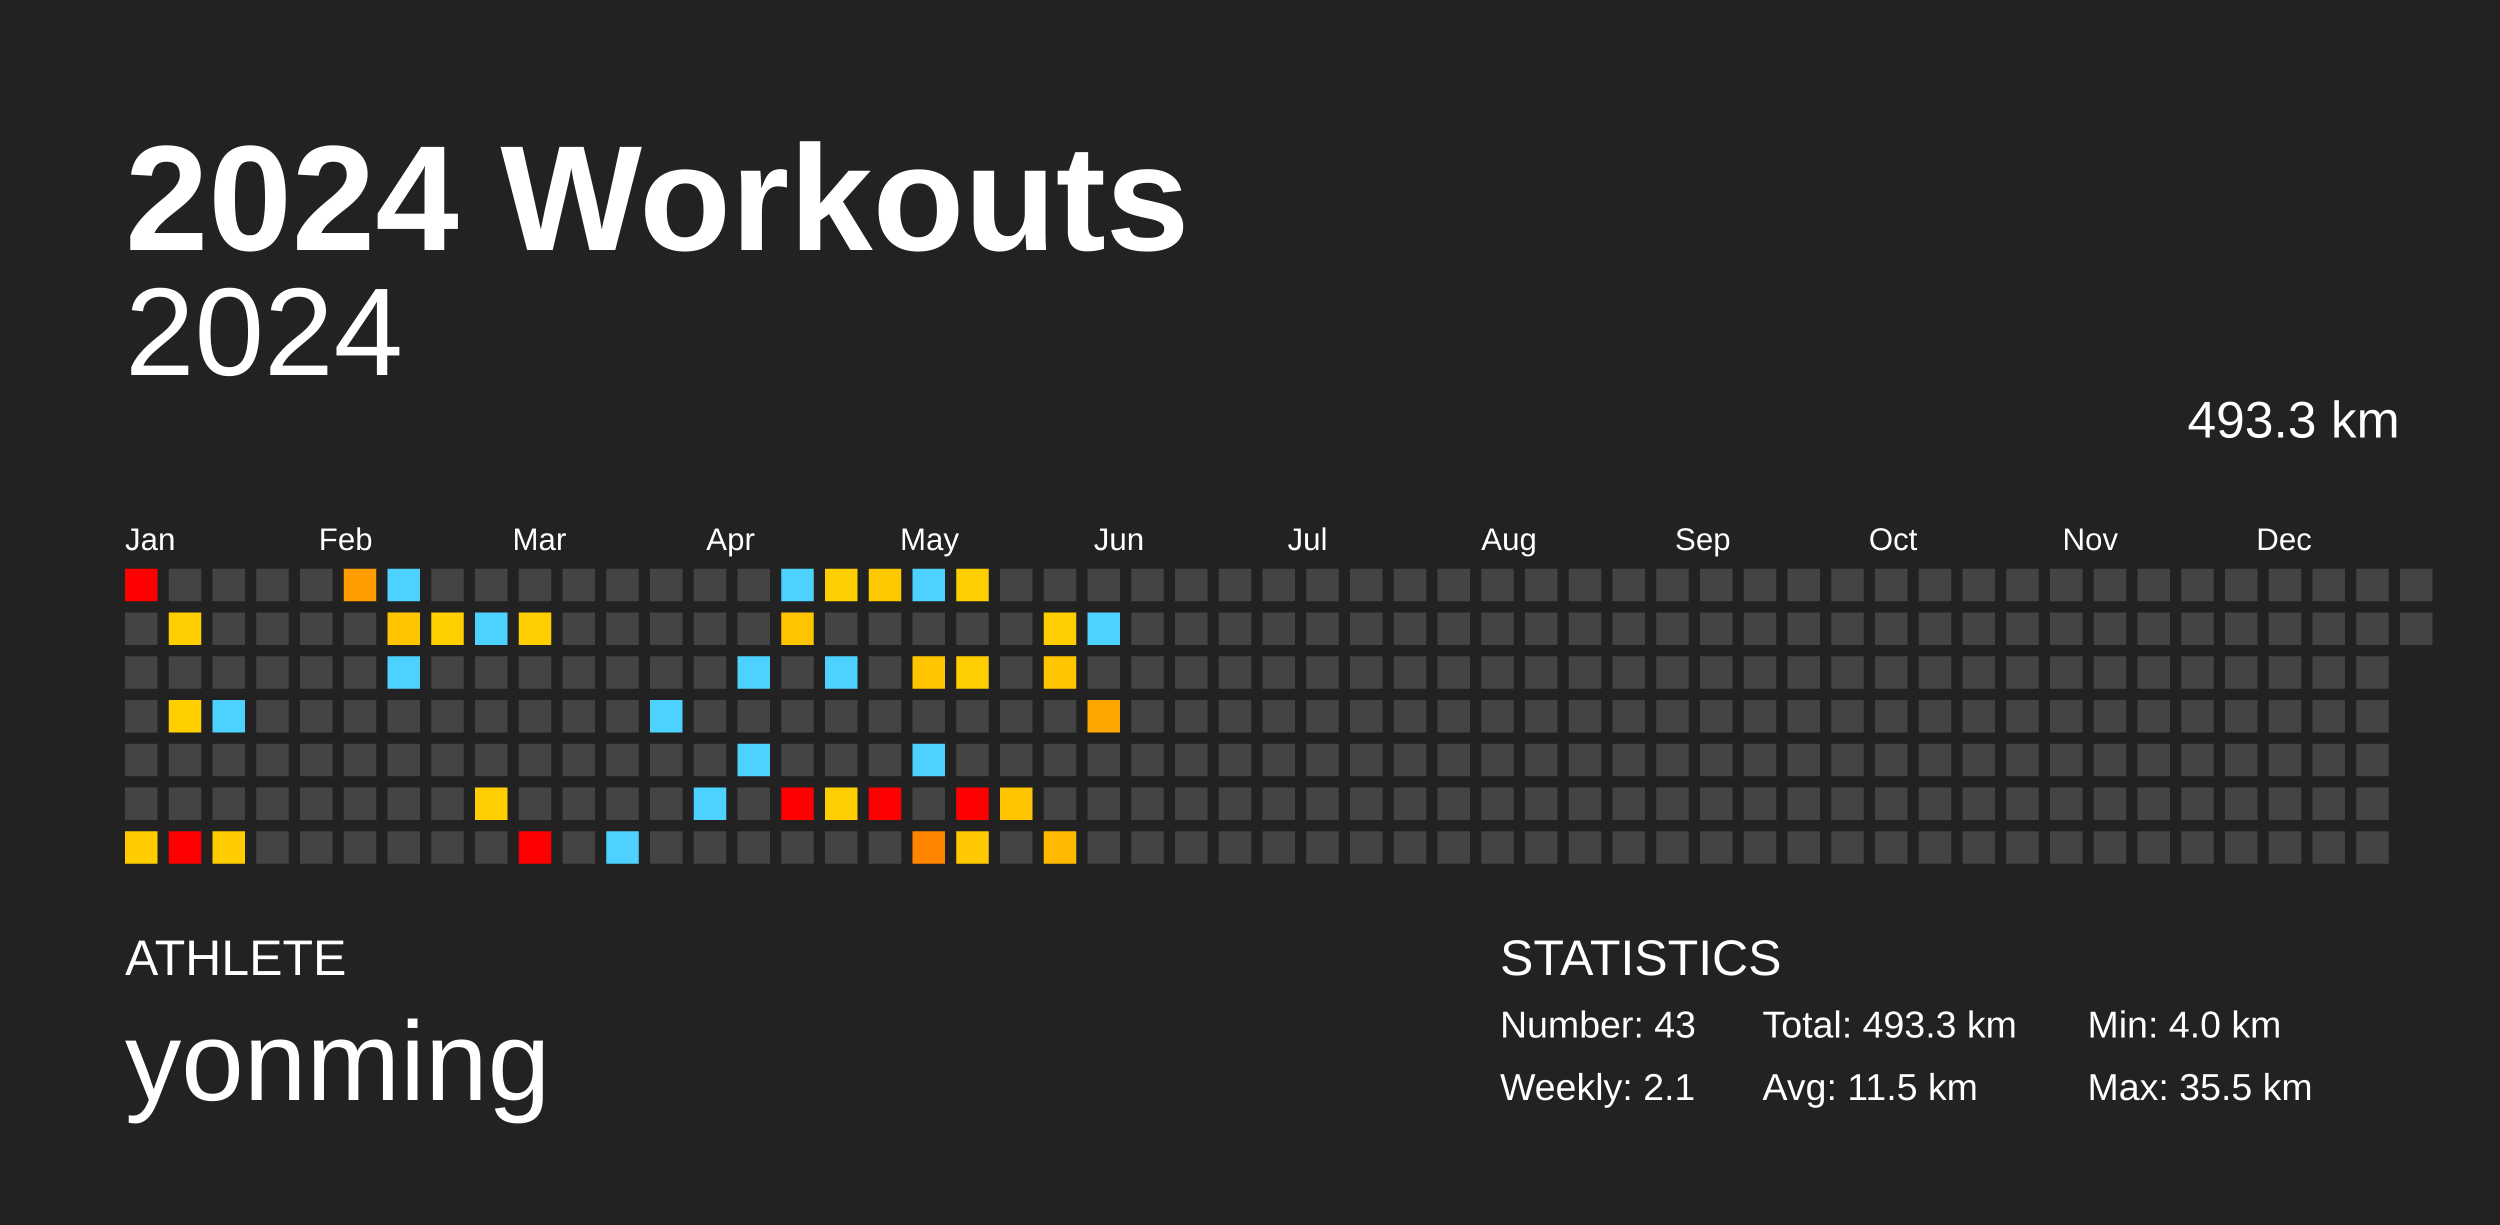
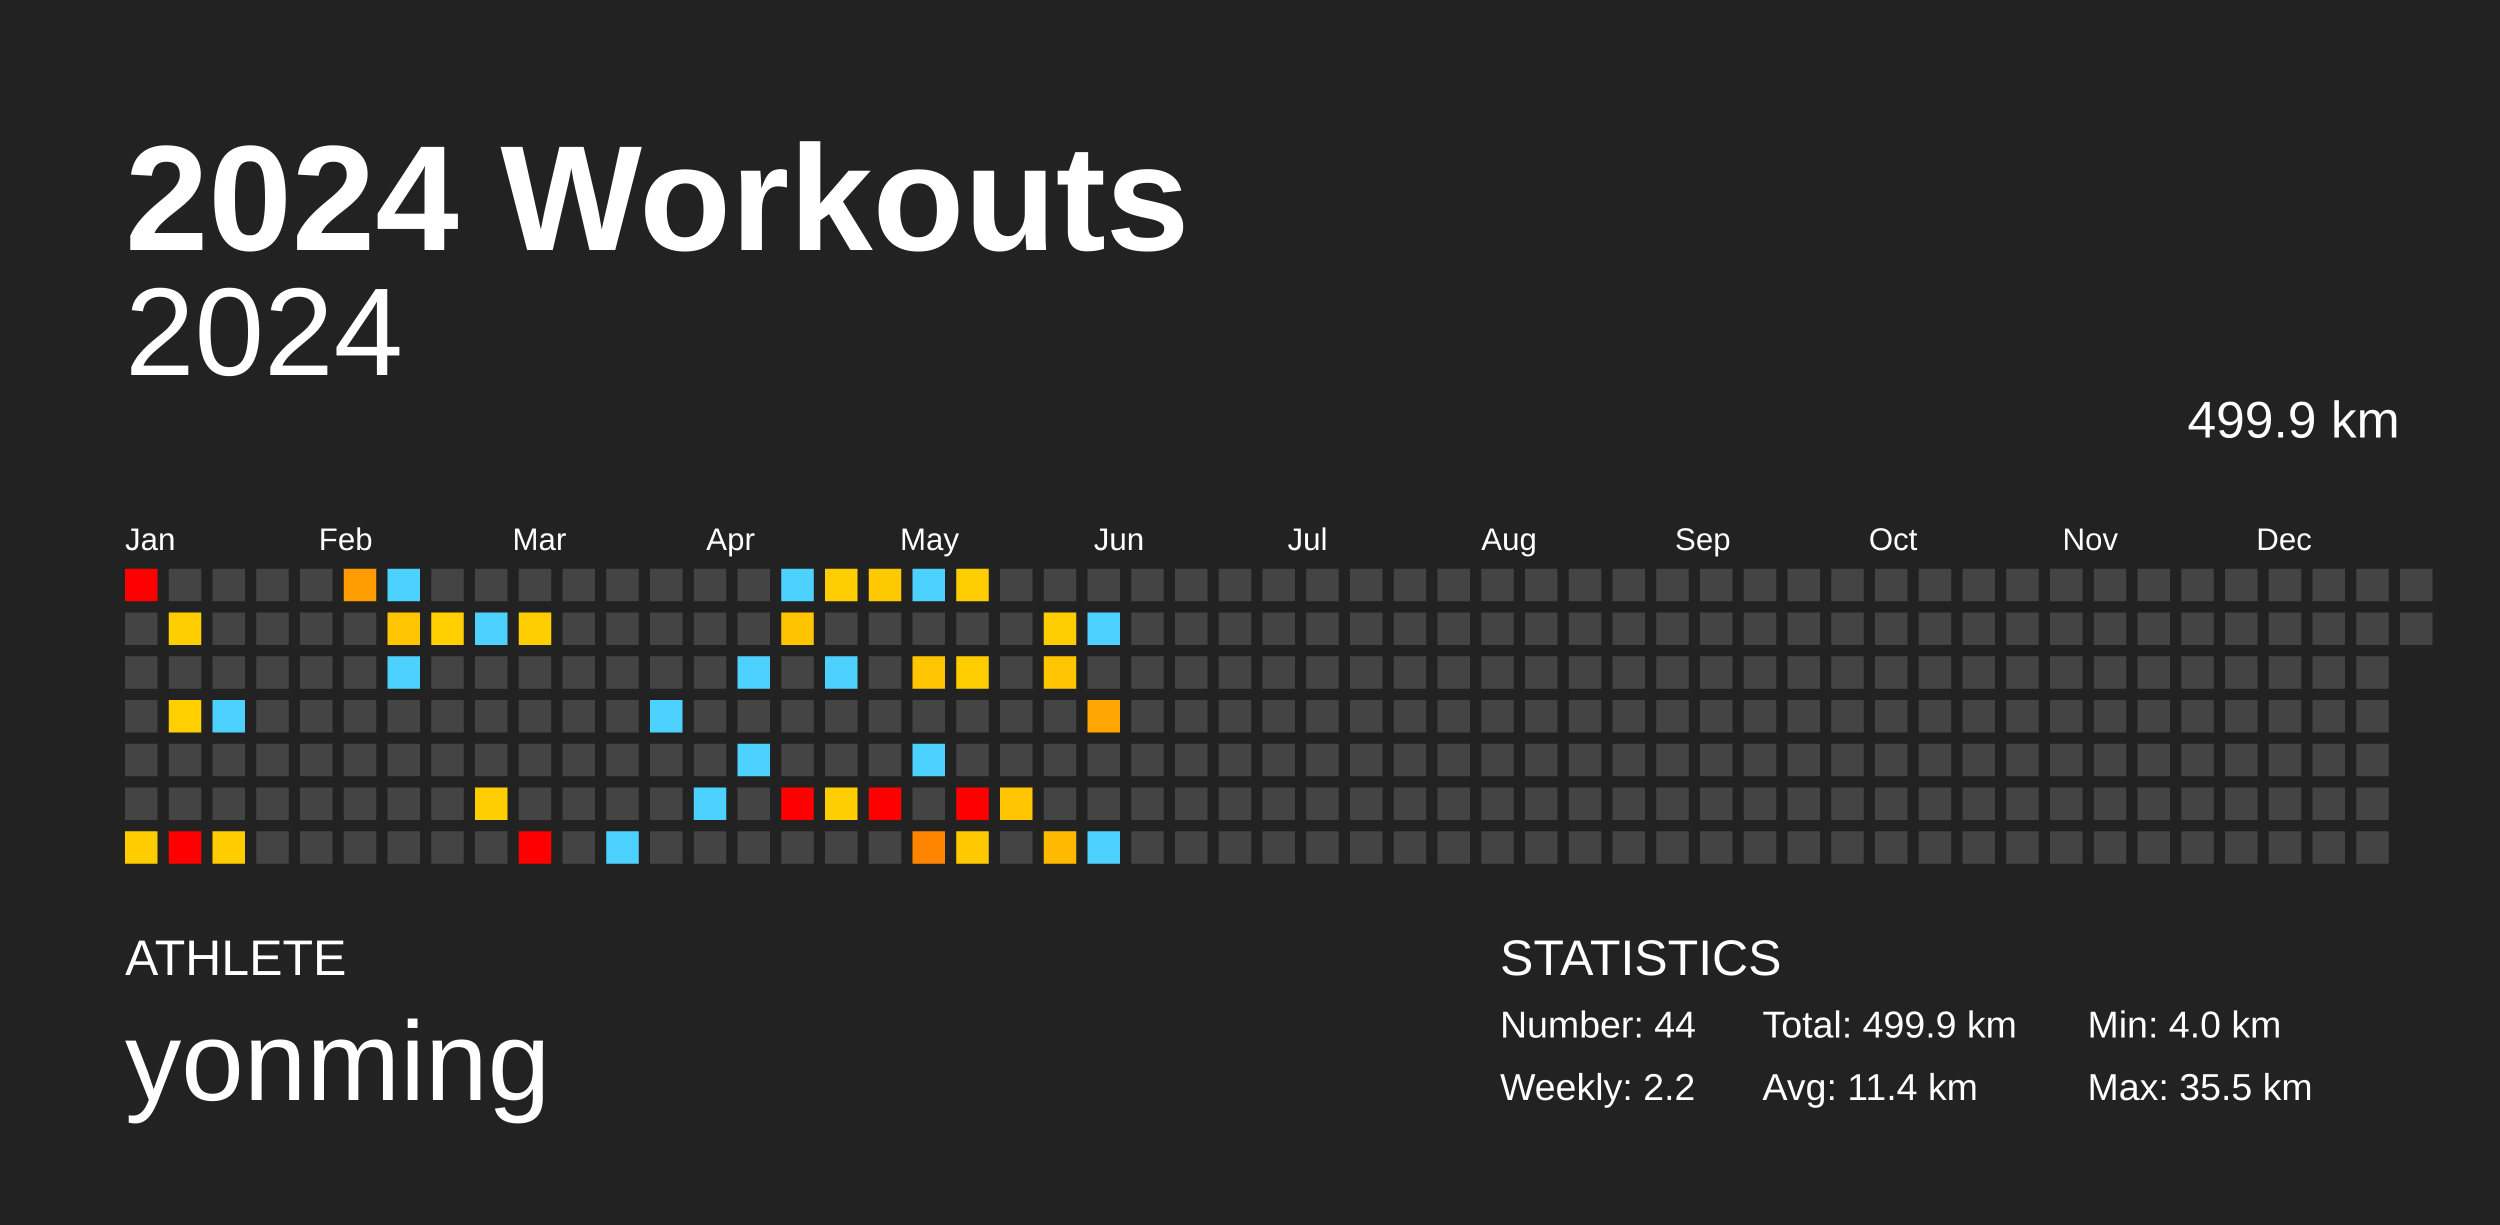
<svg xmlns="http://www.w3.org/2000/svg" baseProfile="full" height="98mm" version="1.1" viewBox="0,0,200,98" width="200mm">
  <defs />
  <rect fill="#222222" height="98" width="200" x="0" y="0" />
  <text fill="#FFFFFF" style="font-size:12px; font-family:Arial; font-weight:bold;" x="10" y="20">2024 Workouts</text>
  <text fill="#FFFFFF" style="font-size:4px; font-family:Arial" x="10" y="78">ATHLETE</text>
  <text fill="#FFFFFF" style="font-size:9px; font-family:Arial" x="10" y="88">yonming</text>
  <text fill="#FFFFFF" style="font-size:4px; font-family:Arial" x="120" y="78">STATISTICS</text>
-   <text fill="#FFFFFF" style="font-size:3px; font-family:Arial" x="120" y="83">Number: 43</text>
-   <text fill="#FFFFFF" style="font-size:3px; font-family:Arial" x="120" y="88">Weekly: 2.1</text>
-   <text fill="#FFFFFF" style="font-size:3px; font-family:Arial" x="141" y="83">Total: 493.3 km</text>
-   <text fill="#FFFFFF" style="font-size:3px; font-family:Arial" x="141" y="88">Avg: 11.5 km</text>
+   <text fill="#FFFFFF" style="font-size:3px; font-family:Arial" x="120" y="83">Number: 44</text>
+   <text fill="#FFFFFF" style="font-size:3px; font-family:Arial" x="120" y="88">Weekly: 2.2</text>
+   <text fill="#FFFFFF" style="font-size:3px; font-family:Arial" x="141" y="83">Total: 499.9 km</text>
+   <text fill="#FFFFFF" style="font-size:3px; font-family:Arial" x="141" y="88">Avg: 11.4 km</text>
  <text fill="#FFFFFF" style="font-size:3px; font-family:Arial" x="167" y="83">Min: 4.0 km</text>
  <text fill="#FFFFFF" style="font-size:3px; font-family:Arial" x="167" y="88">Max: 35.5 km</text>
  <text alignment-baseline="hanging" fill="#FFFFFF" style="font-size:10.0px; font-family:Arial;" x="10" y="30">2024</text>
-   <text alignment-baseline="hanging" fill="#FFFFFF" style="font-size:4.125px; font-family:Arial;" x="175" y="35">493.3 km</text>
+   <text alignment-baseline="hanging" fill="#FFFFFF" style="font-size:4.125px; font-family:Arial;" x="175" y="35">499.9 km</text>
  <text fill="#FFFFFF" style="font-size:2.5px; font-family:Arial" x="10.0" y="44">Jan</text>
  <text fill="#FFFFFF" style="font-size:2.5px; font-family:Arial" x="25.5" y="44">Feb</text>
  <text fill="#FFFFFF" style="font-size:2.5px; font-family:Arial" x="41.0" y="44">Mar</text>
  <text fill="#FFFFFF" style="font-size:2.5px; font-family:Arial" x="56.5" y="44">Apr</text>
  <text fill="#FFFFFF" style="font-size:2.5px; font-family:Arial" x="72.0" y="44">May</text>
  <text fill="#FFFFFF" style="font-size:2.5px; font-family:Arial" x="87.5" y="44">Jun</text>
  <text fill="#FFFFFF" style="font-size:2.5px; font-family:Arial" x="103.0" y="44">Jul</text>
  <text fill="#FFFFFF" style="font-size:2.5px; font-family:Arial" x="118.5" y="44">Aug</text>
  <text fill="#FFFFFF" style="font-size:2.5px; font-family:Arial" x="134.0" y="44">Sep</text>
  <text fill="#FFFFFF" style="font-size:2.5px; font-family:Arial" x="149.5" y="44">Oct</text>
  <text fill="#FFFFFF" style="font-size:2.5px; font-family:Arial" x="165.0" y="44">Nov</text>
  <text fill="#FFFFFF" style="font-size:2.5px; font-family:Arial" x="180.5" y="44">Dec</text>
  <rect fill="red" height="2.6" width="2.6" x="10.0" y="45.5" />
  <rect fill="#444444" height="2.6" width="2.6" x="10.0" y="49.0" />
  <rect fill="#444444" height="2.6" width="2.6" x="10.0" y="52.5" />
  <rect fill="#444444" height="2.6" width="2.6" x="10.0" y="56.0" />
  <rect fill="#444444" height="2.6" width="2.6" x="10.0" y="59.5" />
  <rect fill="#444444" height="2.6" width="2.6" x="10.0" y="63.0" />
  <rect fill="#ffcc00" height="2.6" width="2.6" x="10.0" y="66.5" />
  <rect fill="#444444" height="2.6" width="2.6" x="13.5" y="45.5" />
  <rect fill="#ffce00" height="2.6" width="2.6" x="13.5" y="49.0" />
  <rect fill="#444444" height="2.6" width="2.6" x="13.5" y="52.5" />
  <rect fill="#ffcf00" height="2.6" width="2.6" x="13.5" y="56.0" />
  <rect fill="#444444" height="2.6" width="2.6" x="13.5" y="59.5" />
  <rect fill="#444444" height="2.6" width="2.6" x="13.5" y="63.0" />
  <rect fill="red" height="2.6" width="2.6" x="13.5" y="66.5" />
  <rect fill="#444444" height="2.6" width="2.6" x="17.0" y="45.5" />
  <rect fill="#444444" height="2.6" width="2.6" x="17.0" y="49.0" />
  <rect fill="#444444" height="2.6" width="2.6" x="17.0" y="52.5" />
  <rect fill="#4dd2ff" height="2.6" width="2.6" x="17.0" y="56.0" />
  <rect fill="#444444" height="2.6" width="2.6" x="17.0" y="59.5" />
  <rect fill="#444444" height="2.6" width="2.6" x="17.0" y="63.0" />
  <rect fill="#ffcc00" height="2.6" width="2.6" x="17.0" y="66.5" />
  <rect fill="#444444" height="2.6" width="2.6" x="20.5" y="45.5" />
  <rect fill="#444444" height="2.6" width="2.6" x="20.5" y="49.0" />
  <rect fill="#444444" height="2.6" width="2.6" x="20.5" y="52.5" />
  <rect fill="#444444" height="2.6" width="2.6" x="20.5" y="56.0" />
  <rect fill="#444444" height="2.6" width="2.6" x="20.5" y="59.5" />
  <rect fill="#444444" height="2.6" width="2.6" x="20.5" y="63.0" />
  <rect fill="#444444" height="2.6" width="2.6" x="20.5" y="66.5" />
  <rect fill="#444444" height="2.6" width="2.6" x="24.0" y="45.5" />
  <rect fill="#444444" height="2.6" width="2.6" x="24.0" y="49.0" />
  <rect fill="#444444" height="2.6" width="2.6" x="24.0" y="52.5" />
  <rect fill="#444444" height="2.6" width="2.6" x="24.0" y="56.0" />
  <rect fill="#444444" height="2.6" width="2.6" x="24.0" y="59.5" />
  <rect fill="#444444" height="2.6" width="2.6" x="24.0" y="63.0" />
  <rect fill="#444444" height="2.6" width="2.6" x="24.0" y="66.5" />
  <rect fill="#ff9d00" height="2.6" width="2.6" x="27.5" y="45.5" />
  <rect fill="#444444" height="2.6" width="2.6" x="27.5" y="49.0" />
  <rect fill="#444444" height="2.6" width="2.6" x="27.5" y="52.5" />
  <rect fill="#444444" height="2.6" width="2.6" x="27.5" y="56.0" />
  <rect fill="#444444" height="2.6" width="2.6" x="27.5" y="59.5" />
  <rect fill="#444444" height="2.6" width="2.6" x="27.5" y="63.0" />
  <rect fill="#444444" height="2.6" width="2.6" x="27.5" y="66.5" />
  <rect fill="#4dd2ff" height="2.6" width="2.6" x="31.0" y="45.5" />
  <rect fill="#ffc600" height="2.6" width="2.6" x="31.0" y="49.0" />
  <rect fill="#4dd2ff" height="2.6" width="2.6" x="31.0" y="52.5" />
  <rect fill="#444444" height="2.6" width="2.6" x="31.0" y="56.0" />
  <rect fill="#444444" height="2.6" width="2.6" x="31.0" y="59.5" />
  <rect fill="#444444" height="2.6" width="2.6" x="31.0" y="63.0" />
  <rect fill="#444444" height="2.6" width="2.6" x="31.0" y="66.5" />
  <rect fill="#444444" height="2.6" width="2.6" x="34.5" y="45.5" />
  <rect fill="#ffcf00" height="2.6" width="2.6" x="34.5" y="49.0" />
  <rect fill="#444444" height="2.6" width="2.6" x="34.5" y="52.5" />
  <rect fill="#444444" height="2.6" width="2.6" x="34.5" y="56.0" />
  <rect fill="#444444" height="2.6" width="2.6" x="34.5" y="59.5" />
  <rect fill="#444444" height="2.6" width="2.6" x="34.5" y="63.0" />
  <rect fill="#444444" height="2.6" width="2.6" x="34.5" y="66.5" />
  <rect fill="#444444" height="2.6" width="2.6" x="38.0" y="45.5" />
  <rect fill="#4dd2ff" height="2.6" width="2.6" x="38.0" y="49.0" />
  <rect fill="#444444" height="2.6" width="2.6" x="38.0" y="52.5" />
  <rect fill="#444444" height="2.6" width="2.6" x="38.0" y="56.0" />
  <rect fill="#444444" height="2.6" width="2.6" x="38.0" y="59.5" />
  <rect fill="#ffce00" height="2.6" width="2.6" x="38.0" y="63.0" />
  <rect fill="#444444" height="2.6" width="2.6" x="38.0" y="66.5" />
  <rect fill="#444444" height="2.6" width="2.6" x="41.5" y="45.5" />
  <rect fill="#ffce00" height="2.6" width="2.6" x="41.5" y="49.0" />
  <rect fill="#444444" height="2.6" width="2.6" x="41.5" y="52.5" />
  <rect fill="#444444" height="2.6" width="2.6" x="41.5" y="56.0" />
  <rect fill="#444444" height="2.6" width="2.6" x="41.5" y="59.5" />
  <rect fill="#444444" height="2.6" width="2.6" x="41.5" y="63.0" />
  <rect fill="red" height="2.6" width="2.6" x="41.5" y="66.5" />
  <rect fill="#444444" height="2.6" width="2.6" x="45.0" y="45.5" />
  <rect fill="#444444" height="2.6" width="2.6" x="45.0" y="49.0" />
  <rect fill="#444444" height="2.6" width="2.6" x="45.0" y="52.5" />
  <rect fill="#444444" height="2.6" width="2.6" x="45.0" y="56.0" />
  <rect fill="#444444" height="2.6" width="2.6" x="45.0" y="59.5" />
  <rect fill="#444444" height="2.6" width="2.6" x="45.0" y="63.0" />
  <rect fill="#444444" height="2.6" width="2.6" x="45.0" y="66.5" />
  <rect fill="#444444" height="2.6" width="2.6" x="48.5" y="45.5" />
  <rect fill="#444444" height="2.6" width="2.6" x="48.5" y="49.0" />
  <rect fill="#444444" height="2.6" width="2.6" x="48.5" y="52.5" />
  <rect fill="#444444" height="2.6" width="2.6" x="48.5" y="56.0" />
  <rect fill="#444444" height="2.6" width="2.6" x="48.5" y="59.5" />
  <rect fill="#444444" height="2.6" width="2.6" x="48.5" y="63.0" />
  <rect fill="#4dd2ff" height="2.6" width="2.6" x="48.5" y="66.5" />
  <rect fill="#444444" height="2.6" width="2.6" x="52.0" y="45.5" />
  <rect fill="#444444" height="2.6" width="2.6" x="52.0" y="49.0" />
  <rect fill="#444444" height="2.6" width="2.6" x="52.0" y="52.5" />
  <rect fill="#4dd2ff" height="2.6" width="2.6" x="52.0" y="56.0" />
  <rect fill="#444444" height="2.6" width="2.6" x="52.0" y="59.5" />
  <rect fill="#444444" height="2.6" width="2.6" x="52.0" y="63.0" />
  <rect fill="#444444" height="2.6" width="2.6" x="52.0" y="66.5" />
  <rect fill="#444444" height="2.6" width="2.6" x="55.5" y="45.5" />
  <rect fill="#444444" height="2.6" width="2.6" x="55.5" y="49.0" />
  <rect fill="#444444" height="2.6" width="2.6" x="55.5" y="52.5" />
  <rect fill="#444444" height="2.6" width="2.6" x="55.5" y="56.0" />
  <rect fill="#444444" height="2.6" width="2.6" x="55.5" y="59.5" />
  <rect fill="#4dd2ff" height="2.6" width="2.6" x="55.5" y="63.0" />
  <rect fill="#444444" height="2.6" width="2.6" x="55.5" y="66.5" />
  <rect fill="#444444" height="2.6" width="2.6" x="59.0" y="45.5" />
  <rect fill="#444444" height="2.6" width="2.6" x="59.0" y="49.0" />
  <rect fill="#4dd2ff" height="2.6" width="2.6" x="59.0" y="52.5" />
  <rect fill="#444444" height="2.6" width="2.6" x="59.0" y="56.0" />
  <rect fill="#4dd2ff" height="2.6" width="2.6" x="59.0" y="59.5" />
  <rect fill="#444444" height="2.6" width="2.6" x="59.0" y="63.0" />
  <rect fill="#444444" height="2.6" width="2.6" x="59.0" y="66.5" />
  <rect fill="#4dd2ff" height="2.6" width="2.6" x="62.5" y="45.5" />
  <rect fill="#ffc400" height="2.6" width="2.6" x="62.5" y="49.0" />
  <rect fill="#444444" height="2.6" width="2.6" x="62.5" y="52.5" />
  <rect fill="#444444" height="2.6" width="2.6" x="62.5" y="56.0" />
  <rect fill="#444444" height="2.6" width="2.6" x="62.5" y="59.5" />
  <rect fill="red" height="2.6" width="2.6" x="62.5" y="63.0" />
  <rect fill="#444444" height="2.6" width="2.6" x="62.5" y="66.5" />
  <rect fill="#ffce00" height="2.6" width="2.6" x="66.0" y="45.5" />
  <rect fill="#444444" height="2.6" width="2.6" x="66.0" y="49.0" />
  <rect fill="#4dd2ff" height="2.6" width="2.6" x="66.0" y="52.5" />
  <rect fill="#444444" height="2.6" width="2.6" x="66.0" y="56.0" />
  <rect fill="#444444" height="2.6" width="2.6" x="66.0" y="59.5" />
  <rect fill="#ffce00" height="2.6" width="2.6" x="66.0" y="63.0" />
  <rect fill="#444444" height="2.6" width="2.6" x="66.0" y="66.5" />
  <rect fill="#ffc900" height="2.6" width="2.6" x="69.5" y="45.5" />
  <rect fill="#444444" height="2.6" width="2.6" x="69.5" y="49.0" />
  <rect fill="#444444" height="2.6" width="2.6" x="69.5" y="52.5" />
  <rect fill="#444444" height="2.6" width="2.6" x="69.5" y="56.0" />
  <rect fill="#444444" height="2.6" width="2.6" x="69.5" y="59.5" />
  <rect fill="red" height="2.6" width="2.6" x="69.5" y="63.0" />
  <rect fill="#444444" height="2.6" width="2.6" x="69.5" y="66.5" />
  <rect fill="#4dd2ff" height="2.6" width="2.6" x="73.0" y="45.5" />
  <rect fill="#444444" height="2.6" width="2.6" x="73.0" y="49.0" />
  <rect fill="#ffc600" height="2.6" width="2.6" x="73.0" y="52.5" />
  <rect fill="#444444" height="2.6" width="2.6" x="73.0" y="56.0" />
  <rect fill="#4dd2ff" height="2.6" width="2.6" x="73.0" y="59.5" />
  <rect fill="#444444" height="2.6" width="2.6" x="73.0" y="63.0" />
  <rect fill="#ff8500" height="2.6" width="2.6" x="73.0" y="66.5" />
  <rect fill="#ffce00" height="2.6" width="2.6" x="76.5" y="45.5" />
  <rect fill="#444444" height="2.6" width="2.6" x="76.5" y="49.0" />
  <rect fill="#ffce00" height="2.6" width="2.6" x="76.5" y="52.5" />
  <rect fill="#444444" height="2.6" width="2.6" x="76.5" y="56.0" />
  <rect fill="#444444" height="2.6" width="2.6" x="76.5" y="59.5" />
  <rect fill="red" height="2.6" width="2.6" x="76.5" y="63.0" />
  <rect fill="#ffc800" height="2.6" width="2.6" x="76.5" y="66.5" />
  <rect fill="#444444" height="2.6" width="2.6" x="80.0" y="45.5" />
  <rect fill="#444444" height="2.6" width="2.6" x="80.0" y="49.0" />
  <rect fill="#444444" height="2.6" width="2.6" x="80.0" y="52.5" />
  <rect fill="#444444" height="2.6" width="2.6" x="80.0" y="56.0" />
  <rect fill="#444444" height="2.6" width="2.6" x="80.0" y="59.5" />
  <rect fill="#ffc500" height="2.6" width="2.6" x="80.0" y="63.0" />
  <rect fill="#444444" height="2.6" width="2.6" x="80.0" y="66.5" />
  <rect fill="#444444" height="2.6" width="2.6" x="83.5" y="45.5" />
  <rect fill="#ffce00" height="2.6" width="2.6" x="83.5" y="49.0" />
  <rect fill="#ffc600" height="2.6" width="2.6" x="83.5" y="52.5" />
  <rect fill="#444444" height="2.6" width="2.6" x="83.5" y="56.0" />
  <rect fill="#444444" height="2.6" width="2.6" x="83.5" y="59.5" />
  <rect fill="#444444" height="2.6" width="2.6" x="83.5" y="63.0" />
  <rect fill="#ffba00" height="2.6" width="2.6" x="83.5" y="66.5" />
  <rect fill="#444444" height="2.6" width="2.6" x="87.0" y="45.5" />
  <rect fill="#4dd2ff" height="2.6" width="2.6" x="87.0" y="49.0" />
  <rect fill="#444444" height="2.6" width="2.6" x="87.0" y="52.5" />
  <rect fill="#ffa600" height="2.6" width="2.6" x="87.0" y="56.0" />
  <rect fill="#444444" height="2.6" width="2.6" x="87.0" y="59.5" />
  <rect fill="#444444" height="2.6" width="2.6" x="87.0" y="63.0" />
-   <rect fill="#444444" height="2.6" width="2.6" x="87.0" y="66.5" />
+   <rect fill="#4dd2ff" height="2.6" width="2.6" x="87.0" y="66.5" />
  <rect fill="#444444" height="2.6" width="2.6" x="90.5" y="45.5" />
  <rect fill="#444444" height="2.6" width="2.6" x="90.5" y="49.0" />
  <rect fill="#444444" height="2.6" width="2.6" x="90.5" y="52.5" />
  <rect fill="#444444" height="2.6" width="2.6" x="90.5" y="56.0" />
  <rect fill="#444444" height="2.6" width="2.6" x="90.5" y="59.5" />
  <rect fill="#444444" height="2.6" width="2.6" x="90.5" y="63.0" />
  <rect fill="#444444" height="2.6" width="2.6" x="90.5" y="66.5" />
  <rect fill="#444444" height="2.6" width="2.6" x="94.0" y="45.5" />
  <rect fill="#444444" height="2.6" width="2.6" x="94.0" y="49.0" />
  <rect fill="#444444" height="2.6" width="2.6" x="94.0" y="52.5" />
  <rect fill="#444444" height="2.6" width="2.6" x="94.0" y="56.0" />
  <rect fill="#444444" height="2.6" width="2.6" x="94.0" y="59.5" />
  <rect fill="#444444" height="2.6" width="2.6" x="94.0" y="63.0" />
  <rect fill="#444444" height="2.6" width="2.6" x="94.0" y="66.5" />
  <rect fill="#444444" height="2.6" width="2.6" x="97.5" y="45.5" />
  <rect fill="#444444" height="2.6" width="2.6" x="97.5" y="49.0" />
  <rect fill="#444444" height="2.6" width="2.6" x="97.5" y="52.5" />
  <rect fill="#444444" height="2.6" width="2.6" x="97.5" y="56.0" />
  <rect fill="#444444" height="2.6" width="2.6" x="97.5" y="59.5" />
  <rect fill="#444444" height="2.6" width="2.6" x="97.5" y="63.0" />
  <rect fill="#444444" height="2.6" width="2.6" x="97.5" y="66.5" />
  <rect fill="#444444" height="2.6" width="2.6" x="101.0" y="45.5" />
  <rect fill="#444444" height="2.6" width="2.6" x="101.0" y="49.0" />
  <rect fill="#444444" height="2.6" width="2.6" x="101.0" y="52.5" />
  <rect fill="#444444" height="2.6" width="2.6" x="101.0" y="56.0" />
  <rect fill="#444444" height="2.6" width="2.6" x="101.0" y="59.5" />
  <rect fill="#444444" height="2.6" width="2.6" x="101.0" y="63.0" />
  <rect fill="#444444" height="2.6" width="2.6" x="101.0" y="66.5" />
  <rect fill="#444444" height="2.6" width="2.6" x="104.5" y="45.5" />
  <rect fill="#444444" height="2.6" width="2.6" x="104.5" y="49.0" />
  <rect fill="#444444" height="2.6" width="2.6" x="104.5" y="52.5" />
  <rect fill="#444444" height="2.6" width="2.6" x="104.5" y="56.0" />
  <rect fill="#444444" height="2.6" width="2.6" x="104.5" y="59.5" />
  <rect fill="#444444" height="2.6" width="2.6" x="104.5" y="63.0" />
  <rect fill="#444444" height="2.6" width="2.6" x="104.5" y="66.5" />
  <rect fill="#444444" height="2.6" width="2.6" x="108.0" y="45.5" />
  <rect fill="#444444" height="2.6" width="2.6" x="108.0" y="49.0" />
  <rect fill="#444444" height="2.6" width="2.6" x="108.0" y="52.5" />
  <rect fill="#444444" height="2.6" width="2.6" x="108.0" y="56.0" />
  <rect fill="#444444" height="2.6" width="2.6" x="108.0" y="59.5" />
  <rect fill="#444444" height="2.6" width="2.6" x="108.0" y="63.0" />
  <rect fill="#444444" height="2.6" width="2.6" x="108.0" y="66.5" />
  <rect fill="#444444" height="2.6" width="2.6" x="111.5" y="45.5" />
  <rect fill="#444444" height="2.6" width="2.6" x="111.5" y="49.0" />
  <rect fill="#444444" height="2.6" width="2.6" x="111.5" y="52.5" />
  <rect fill="#444444" height="2.6" width="2.6" x="111.5" y="56.0" />
  <rect fill="#444444" height="2.6" width="2.6" x="111.5" y="59.5" />
  <rect fill="#444444" height="2.6" width="2.6" x="111.5" y="63.0" />
  <rect fill="#444444" height="2.6" width="2.6" x="111.5" y="66.5" />
  <rect fill="#444444" height="2.6" width="2.6" x="115.0" y="45.5" />
  <rect fill="#444444" height="2.6" width="2.6" x="115.0" y="49.0" />
  <rect fill="#444444" height="2.6" width="2.6" x="115.0" y="52.5" />
  <rect fill="#444444" height="2.6" width="2.6" x="115.0" y="56.0" />
  <rect fill="#444444" height="2.6" width="2.6" x="115.0" y="59.5" />
  <rect fill="#444444" height="2.6" width="2.6" x="115.0" y="63.0" />
  <rect fill="#444444" height="2.6" width="2.6" x="115.0" y="66.5" />
  <rect fill="#444444" height="2.6" width="2.6" x="118.5" y="45.5" />
  <rect fill="#444444" height="2.6" width="2.6" x="118.5" y="49.0" />
  <rect fill="#444444" height="2.6" width="2.6" x="118.5" y="52.5" />
  <rect fill="#444444" height="2.6" width="2.6" x="118.5" y="56.0" />
  <rect fill="#444444" height="2.6" width="2.6" x="118.5" y="59.5" />
  <rect fill="#444444" height="2.6" width="2.6" x="118.5" y="63.0" />
  <rect fill="#444444" height="2.6" width="2.6" x="118.5" y="66.5" />
  <rect fill="#444444" height="2.6" width="2.6" x="122.0" y="45.5" />
  <rect fill="#444444" height="2.6" width="2.6" x="122.0" y="49.0" />
  <rect fill="#444444" height="2.6" width="2.6" x="122.0" y="52.5" />
  <rect fill="#444444" height="2.6" width="2.6" x="122.0" y="56.0" />
  <rect fill="#444444" height="2.6" width="2.6" x="122.0" y="59.5" />
  <rect fill="#444444" height="2.6" width="2.6" x="122.0" y="63.0" />
  <rect fill="#444444" height="2.6" width="2.6" x="122.0" y="66.5" />
  <rect fill="#444444" height="2.6" width="2.6" x="125.5" y="45.5" />
  <rect fill="#444444" height="2.6" width="2.6" x="125.5" y="49.0" />
  <rect fill="#444444" height="2.6" width="2.6" x="125.5" y="52.5" />
  <rect fill="#444444" height="2.6" width="2.6" x="125.5" y="56.0" />
  <rect fill="#444444" height="2.6" width="2.6" x="125.5" y="59.5" />
  <rect fill="#444444" height="2.6" width="2.6" x="125.5" y="63.0" />
  <rect fill="#444444" height="2.6" width="2.6" x="125.5" y="66.5" />
  <rect fill="#444444" height="2.6" width="2.6" x="129.0" y="45.5" />
  <rect fill="#444444" height="2.6" width="2.6" x="129.0" y="49.0" />
  <rect fill="#444444" height="2.6" width="2.6" x="129.0" y="52.5" />
  <rect fill="#444444" height="2.6" width="2.6" x="129.0" y="56.0" />
  <rect fill="#444444" height="2.6" width="2.6" x="129.0" y="59.5" />
  <rect fill="#444444" height="2.6" width="2.6" x="129.0" y="63.0" />
  <rect fill="#444444" height="2.6" width="2.6" x="129.0" y="66.5" />
  <rect fill="#444444" height="2.6" width="2.6" x="132.5" y="45.5" />
  <rect fill="#444444" height="2.6" width="2.6" x="132.5" y="49.0" />
  <rect fill="#444444" height="2.6" width="2.6" x="132.5" y="52.5" />
  <rect fill="#444444" height="2.6" width="2.6" x="132.5" y="56.0" />
  <rect fill="#444444" height="2.6" width="2.6" x="132.5" y="59.5" />
  <rect fill="#444444" height="2.6" width="2.6" x="132.5" y="63.0" />
  <rect fill="#444444" height="2.6" width="2.6" x="132.5" y="66.5" />
  <rect fill="#444444" height="2.6" width="2.6" x="136.0" y="45.5" />
  <rect fill="#444444" height="2.6" width="2.6" x="136.0" y="49.0" />
  <rect fill="#444444" height="2.6" width="2.6" x="136.0" y="52.5" />
  <rect fill="#444444" height="2.6" width="2.6" x="136.0" y="56.0" />
  <rect fill="#444444" height="2.6" width="2.6" x="136.0" y="59.5" />
  <rect fill="#444444" height="2.6" width="2.6" x="136.0" y="63.0" />
  <rect fill="#444444" height="2.6" width="2.6" x="136.0" y="66.5" />
  <rect fill="#444444" height="2.6" width="2.6" x="139.5" y="45.5" />
  <rect fill="#444444" height="2.6" width="2.6" x="139.5" y="49.0" />
  <rect fill="#444444" height="2.6" width="2.6" x="139.5" y="52.5" />
  <rect fill="#444444" height="2.6" width="2.6" x="139.5" y="56.0" />
  <rect fill="#444444" height="2.6" width="2.6" x="139.5" y="59.5" />
  <rect fill="#444444" height="2.6" width="2.6" x="139.5" y="63.0" />
  <rect fill="#444444" height="2.6" width="2.6" x="139.5" y="66.5" />
  <rect fill="#444444" height="2.6" width="2.6" x="143.0" y="45.5" />
  <rect fill="#444444" height="2.6" width="2.6" x="143.0" y="49.0" />
  <rect fill="#444444" height="2.6" width="2.6" x="143.0" y="52.5" />
  <rect fill="#444444" height="2.6" width="2.6" x="143.0" y="56.0" />
  <rect fill="#444444" height="2.6" width="2.6" x="143.0" y="59.5" />
  <rect fill="#444444" height="2.6" width="2.6" x="143.0" y="63.0" />
  <rect fill="#444444" height="2.6" width="2.6" x="143.0" y="66.5" />
  <rect fill="#444444" height="2.6" width="2.6" x="146.5" y="45.5" />
  <rect fill="#444444" height="2.6" width="2.6" x="146.5" y="49.0" />
  <rect fill="#444444" height="2.6" width="2.6" x="146.5" y="52.5" />
  <rect fill="#444444" height="2.6" width="2.6" x="146.5" y="56.0" />
  <rect fill="#444444" height="2.6" width="2.6" x="146.5" y="59.5" />
  <rect fill="#444444" height="2.6" width="2.6" x="146.5" y="63.0" />
  <rect fill="#444444" height="2.6" width="2.6" x="146.5" y="66.5" />
  <rect fill="#444444" height="2.6" width="2.6" x="150.0" y="45.5" />
  <rect fill="#444444" height="2.6" width="2.6" x="150.0" y="49.0" />
  <rect fill="#444444" height="2.6" width="2.6" x="150.0" y="52.5" />
  <rect fill="#444444" height="2.6" width="2.6" x="150.0" y="56.0" />
  <rect fill="#444444" height="2.6" width="2.6" x="150.0" y="59.5" />
  <rect fill="#444444" height="2.6" width="2.6" x="150.0" y="63.0" />
  <rect fill="#444444" height="2.6" width="2.6" x="150.0" y="66.5" />
  <rect fill="#444444" height="2.6" width="2.6" x="153.5" y="45.5" />
  <rect fill="#444444" height="2.6" width="2.6" x="153.5" y="49.0" />
  <rect fill="#444444" height="2.6" width="2.6" x="153.5" y="52.5" />
  <rect fill="#444444" height="2.6" width="2.6" x="153.5" y="56.0" />
  <rect fill="#444444" height="2.6" width="2.6" x="153.5" y="59.5" />
  <rect fill="#444444" height="2.6" width="2.6" x="153.5" y="63.0" />
  <rect fill="#444444" height="2.6" width="2.6" x="153.5" y="66.5" />
  <rect fill="#444444" height="2.6" width="2.6" x="157.0" y="45.5" />
  <rect fill="#444444" height="2.6" width="2.6" x="157.0" y="49.0" />
  <rect fill="#444444" height="2.6" width="2.6" x="157.0" y="52.5" />
  <rect fill="#444444" height="2.6" width="2.6" x="157.0" y="56.0" />
  <rect fill="#444444" height="2.6" width="2.6" x="157.0" y="59.5" />
  <rect fill="#444444" height="2.6" width="2.6" x="157.0" y="63.0" />
  <rect fill="#444444" height="2.6" width="2.6" x="157.0" y="66.5" />
  <rect fill="#444444" height="2.6" width="2.6" x="160.5" y="45.5" />
  <rect fill="#444444" height="2.6" width="2.6" x="160.5" y="49.0" />
  <rect fill="#444444" height="2.6" width="2.6" x="160.5" y="52.5" />
  <rect fill="#444444" height="2.6" width="2.6" x="160.5" y="56.0" />
  <rect fill="#444444" height="2.6" width="2.6" x="160.5" y="59.5" />
  <rect fill="#444444" height="2.6" width="2.6" x="160.5" y="63.0" />
  <rect fill="#444444" height="2.6" width="2.6" x="160.5" y="66.5" />
  <rect fill="#444444" height="2.6" width="2.6" x="164.0" y="45.5" />
  <rect fill="#444444" height="2.6" width="2.6" x="164.0" y="49.0" />
  <rect fill="#444444" height="2.6" width="2.6" x="164.0" y="52.5" />
  <rect fill="#444444" height="2.6" width="2.6" x="164.0" y="56.0" />
  <rect fill="#444444" height="2.6" width="2.6" x="164.0" y="59.5" />
  <rect fill="#444444" height="2.6" width="2.6" x="164.0" y="63.0" />
  <rect fill="#444444" height="2.6" width="2.6" x="164.0" y="66.5" />
  <rect fill="#444444" height="2.6" width="2.6" x="167.5" y="45.5" />
  <rect fill="#444444" height="2.6" width="2.6" x="167.5" y="49.0" />
  <rect fill="#444444" height="2.6" width="2.6" x="167.5" y="52.5" />
  <rect fill="#444444" height="2.6" width="2.6" x="167.5" y="56.0" />
  <rect fill="#444444" height="2.6" width="2.6" x="167.5" y="59.5" />
  <rect fill="#444444" height="2.6" width="2.6" x="167.5" y="63.0" />
  <rect fill="#444444" height="2.6" width="2.6" x="167.5" y="66.5" />
  <rect fill="#444444" height="2.6" width="2.6" x="171.0" y="45.5" />
  <rect fill="#444444" height="2.6" width="2.6" x="171.0" y="49.0" />
  <rect fill="#444444" height="2.6" width="2.6" x="171.0" y="52.5" />
  <rect fill="#444444" height="2.6" width="2.6" x="171.0" y="56.0" />
  <rect fill="#444444" height="2.6" width="2.6" x="171.0" y="59.5" />
  <rect fill="#444444" height="2.6" width="2.6" x="171.0" y="63.0" />
  <rect fill="#444444" height="2.6" width="2.6" x="171.0" y="66.5" />
  <rect fill="#444444" height="2.6" width="2.6" x="174.5" y="45.5" />
  <rect fill="#444444" height="2.6" width="2.6" x="174.5" y="49.0" />
  <rect fill="#444444" height="2.6" width="2.6" x="174.5" y="52.5" />
  <rect fill="#444444" height="2.6" width="2.6" x="174.5" y="56.0" />
  <rect fill="#444444" height="2.6" width="2.6" x="174.5" y="59.5" />
  <rect fill="#444444" height="2.6" width="2.6" x="174.5" y="63.0" />
  <rect fill="#444444" height="2.6" width="2.6" x="174.5" y="66.5" />
  <rect fill="#444444" height="2.6" width="2.6" x="178.0" y="45.5" />
  <rect fill="#444444" height="2.6" width="2.6" x="178.0" y="49.0" />
  <rect fill="#444444" height="2.6" width="2.6" x="178.0" y="52.5" />
  <rect fill="#444444" height="2.6" width="2.6" x="178.0" y="56.0" />
  <rect fill="#444444" height="2.6" width="2.6" x="178.0" y="59.5" />
  <rect fill="#444444" height="2.6" width="2.6" x="178.0" y="63.0" />
  <rect fill="#444444" height="2.6" width="2.6" x="178.0" y="66.5" />
  <rect fill="#444444" height="2.6" width="2.6" x="181.5" y="45.5" />
  <rect fill="#444444" height="2.6" width="2.6" x="181.5" y="49.0" />
  <rect fill="#444444" height="2.6" width="2.6" x="181.5" y="52.5" />
  <rect fill="#444444" height="2.6" width="2.6" x="181.5" y="56.0" />
  <rect fill="#444444" height="2.6" width="2.6" x="181.5" y="59.5" />
  <rect fill="#444444" height="2.6" width="2.6" x="181.5" y="63.0" />
  <rect fill="#444444" height="2.6" width="2.6" x="181.5" y="66.5" />
  <rect fill="#444444" height="2.6" width="2.6" x="185.0" y="45.5" />
  <rect fill="#444444" height="2.6" width="2.6" x="185.0" y="49.0" />
  <rect fill="#444444" height="2.6" width="2.6" x="185.0" y="52.5" />
  <rect fill="#444444" height="2.6" width="2.6" x="185.0" y="56.0" />
  <rect fill="#444444" height="2.6" width="2.6" x="185.0" y="59.5" />
  <rect fill="#444444" height="2.6" width="2.6" x="185.0" y="63.0" />
  <rect fill="#444444" height="2.6" width="2.6" x="185.0" y="66.5" />
  <rect fill="#444444" height="2.6" width="2.6" x="188.5" y="45.5" />
  <rect fill="#444444" height="2.6" width="2.6" x="188.5" y="49.0" />
  <rect fill="#444444" height="2.6" width="2.6" x="188.5" y="52.5" />
  <rect fill="#444444" height="2.6" width="2.6" x="188.5" y="56.0" />
  <rect fill="#444444" height="2.6" width="2.6" x="188.5" y="59.5" />
  <rect fill="#444444" height="2.6" width="2.6" x="188.5" y="63.0" />
  <rect fill="#444444" height="2.6" width="2.6" x="188.5" y="66.5" />
  <rect fill="#444444" height="2.6" width="2.6" x="192.0" y="45.5" />
  <rect fill="#444444" height="2.6" width="2.6" x="192.0" y="49.0" />
</svg>
